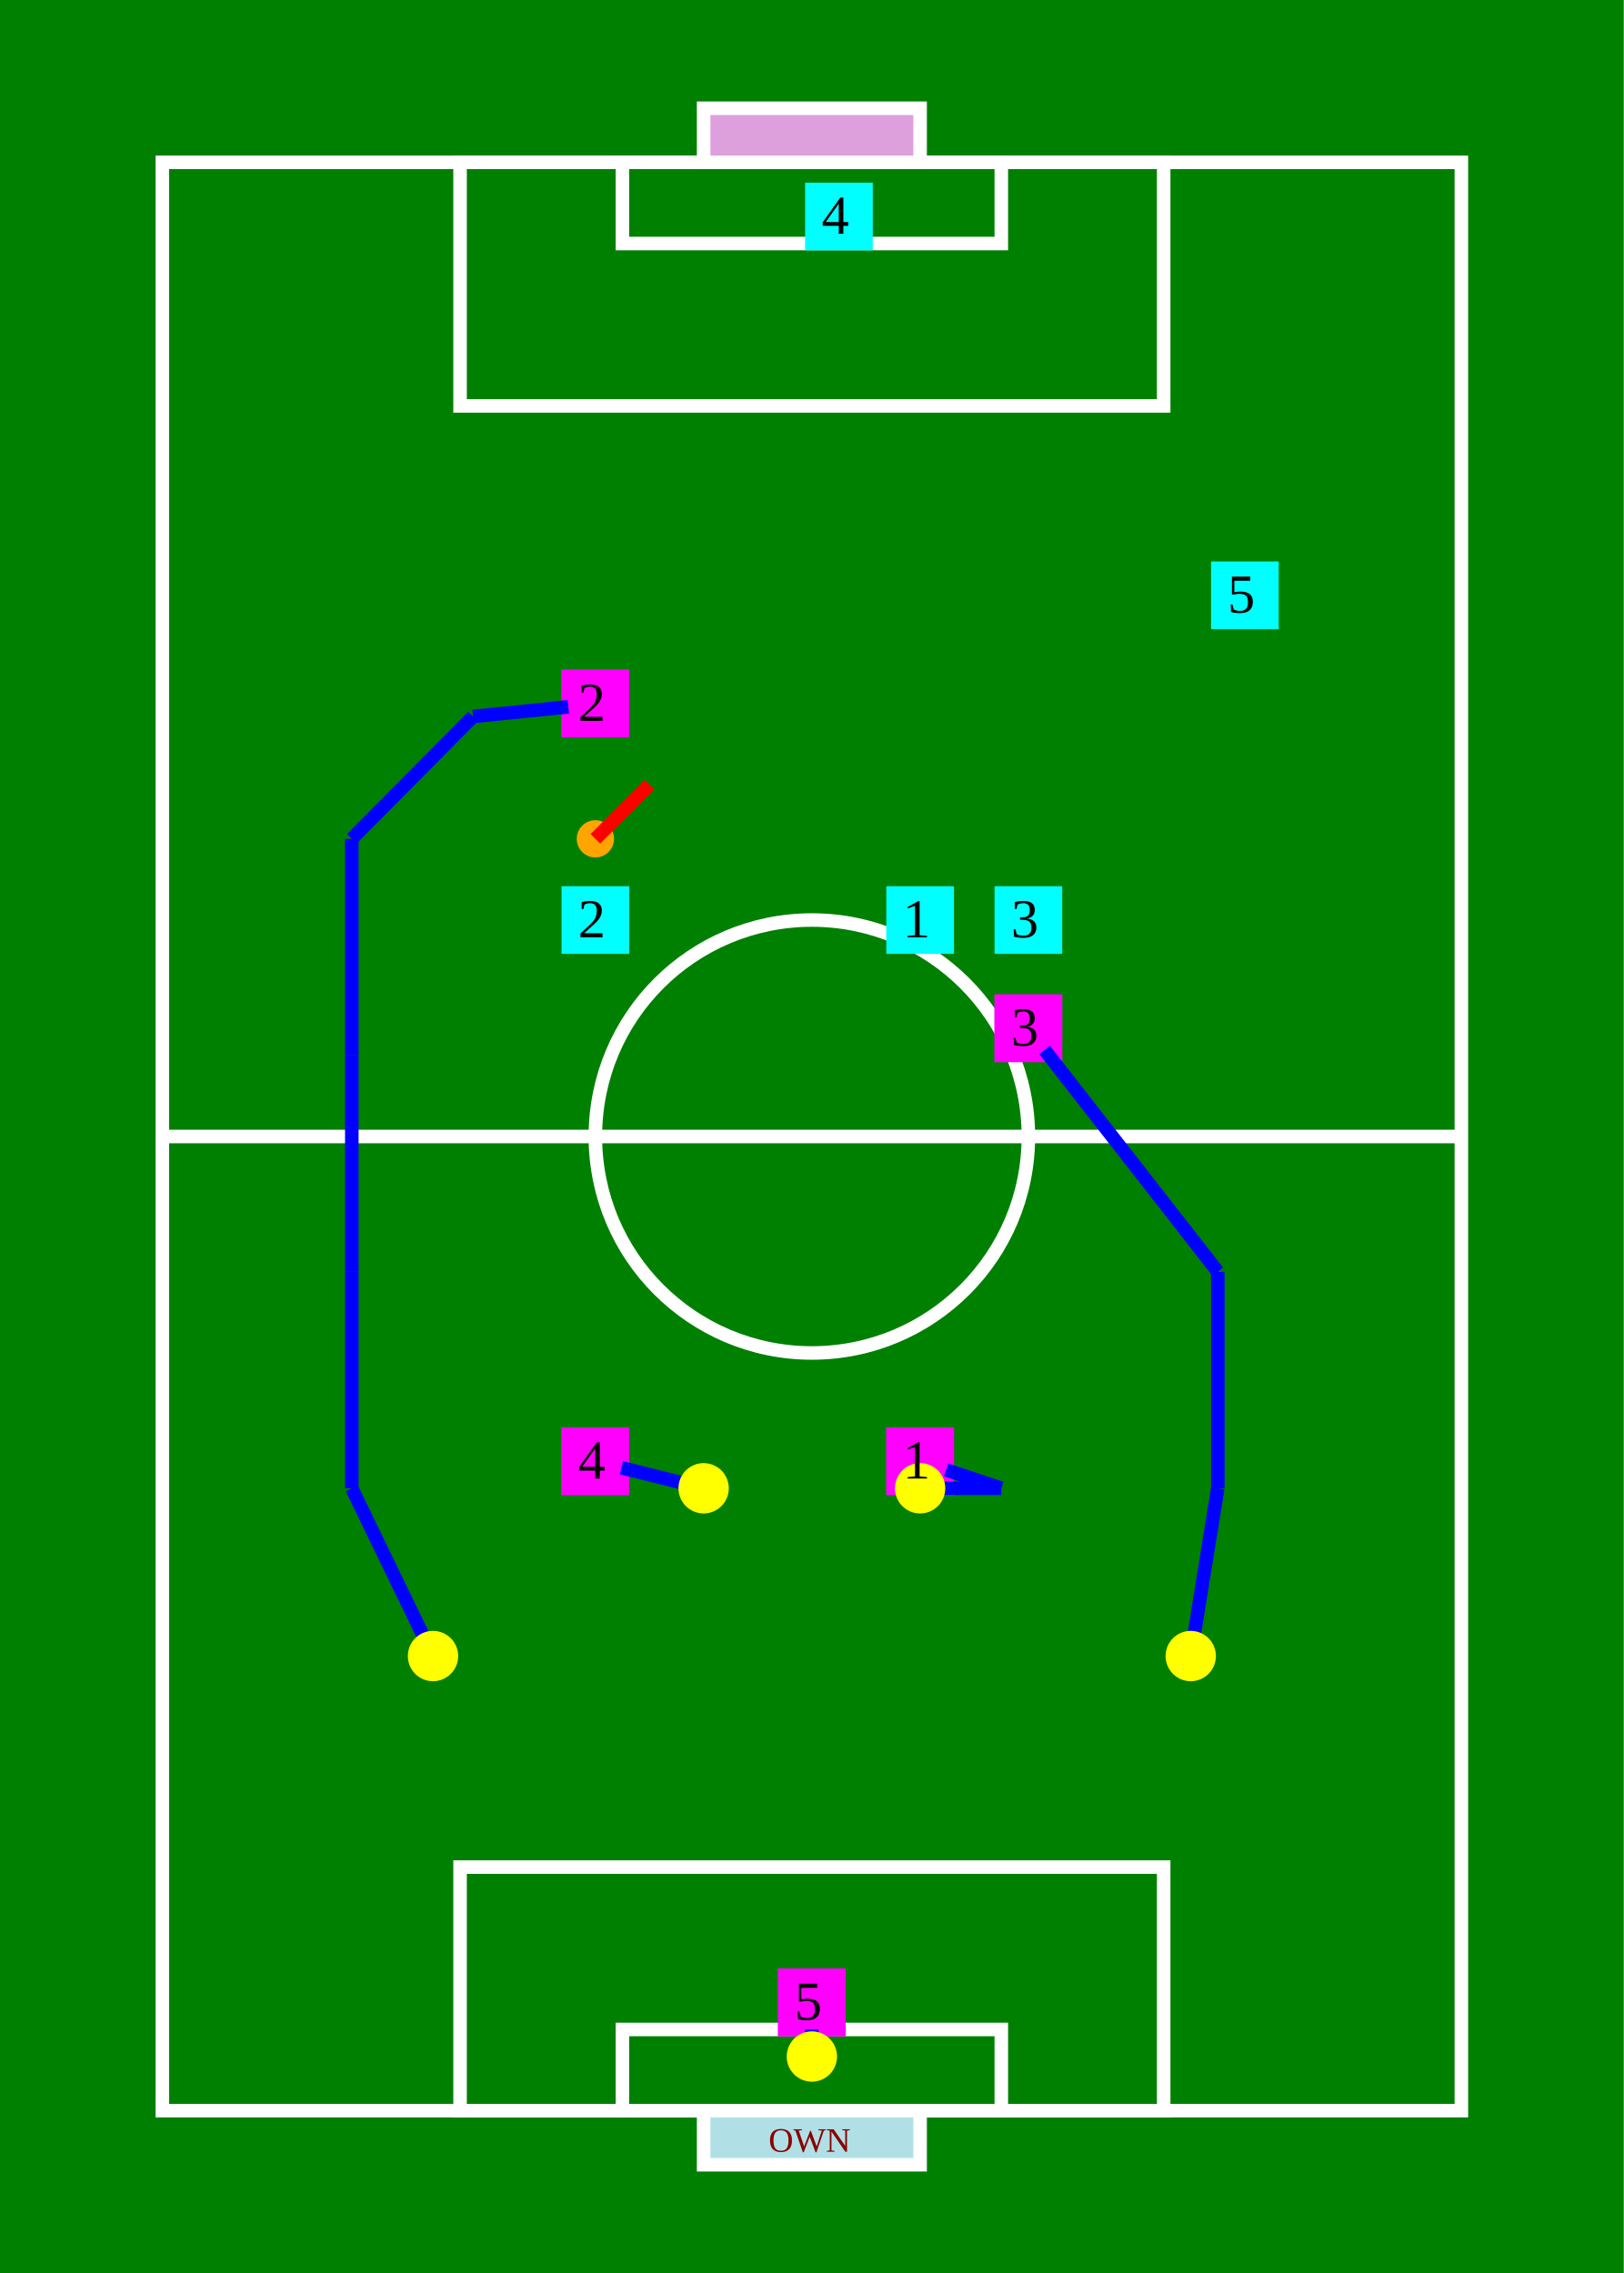
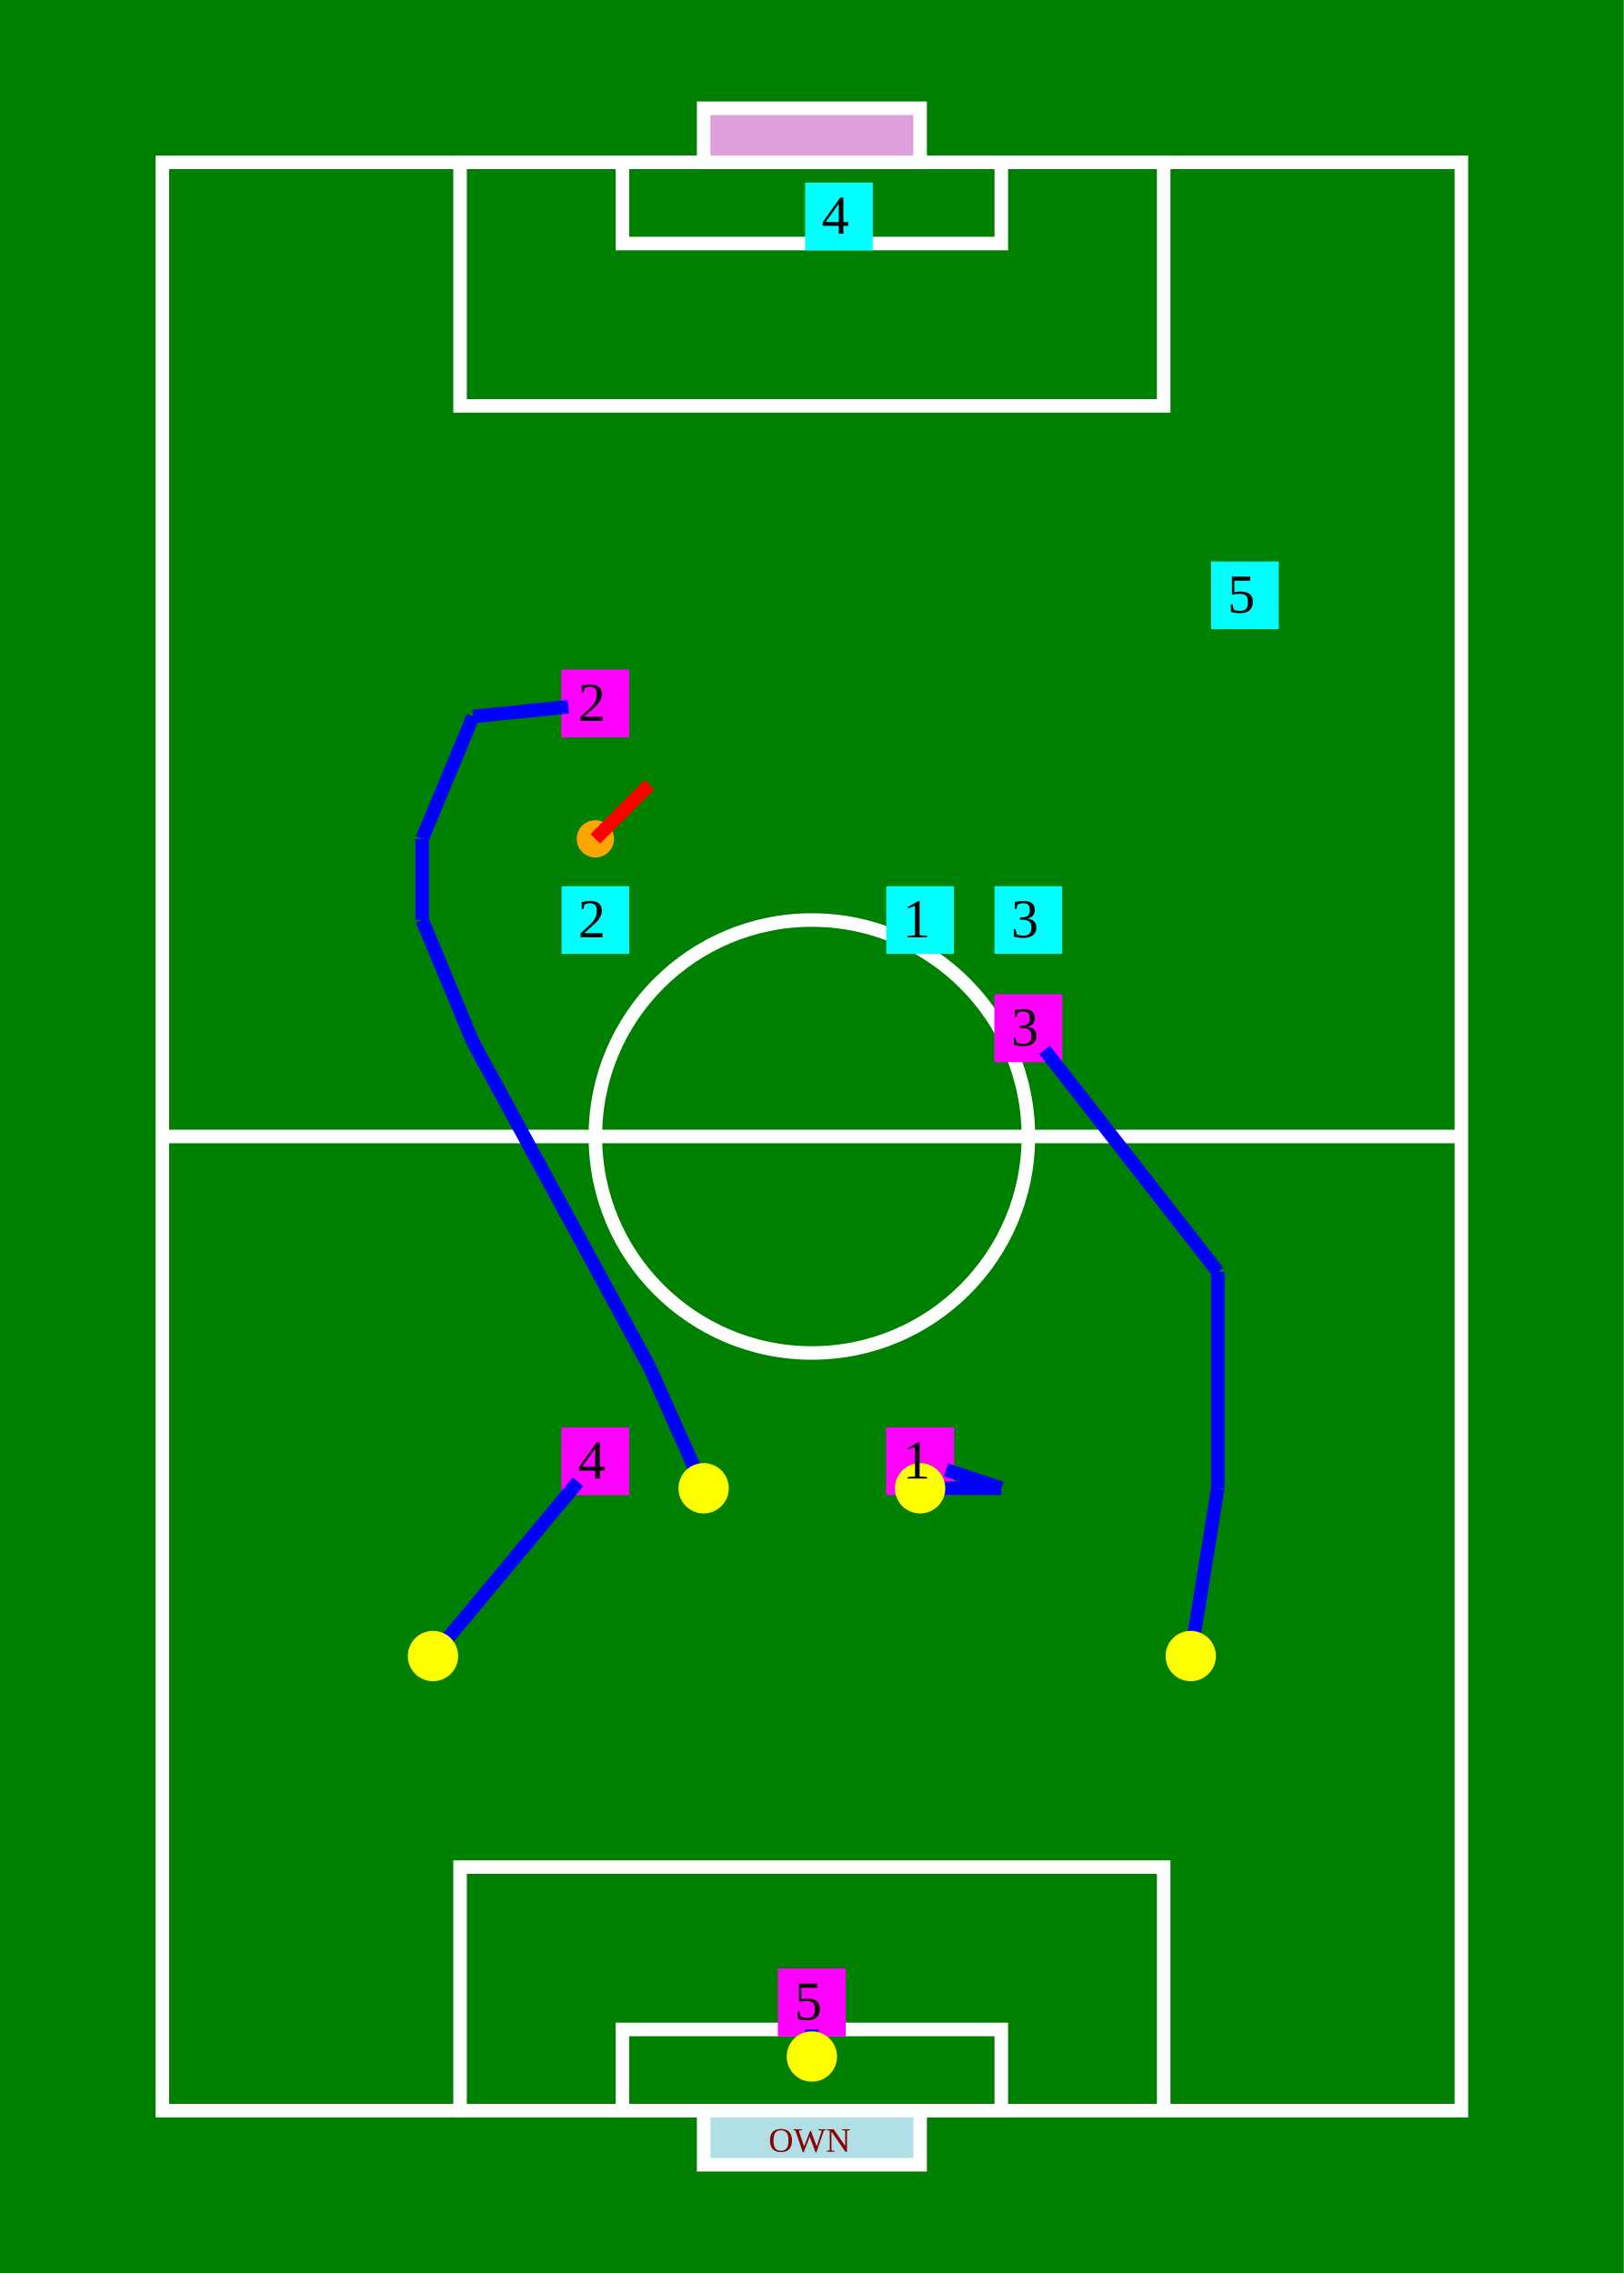
<svg xmlns="http://www.w3.org/2000/svg" width="15.00cm" height="21.00cm" version="1.1">
  <rect x="0cm" y="0cm" width="15.00cm" height="21.00cm" fill="green" stroke-width="0.02cm" />
  <rect x="1.50cm" y="1.50cm" width="12.00cm" height="18.00cm" fill="none" stroke="white" stroke-width="0.125cm" />
  <line x1="1.50cm" y1="10.50cm" x2="13.50cm" y2="10.50cm" stroke-width="0.125cm" stroke="white" />
  <circle cx="7.50cm" cy="10.50cm" r="2.00cm" fill="none" stroke="white" stroke-width="0.125cm" />
  <rect x="4.25cm" y="1.50cm" width="6.50cm" height="2.25cm" fill="green" stroke="white" stroke-width="0.125cm" />
  <rect x="4.25cm" y="17.25cm" width="6.50cm" height="2.25cm" fill="green" stroke="white" stroke-width="0.125cm" />
  <rect x="5.75cm" y="1.50cm" width="3.50cm" height="0.75cm" fill="green" stroke="white" stroke-width="0.125cm" />
  <rect x="5.75cm" y="18.75cm" width="3.50cm" height="0.75cm" fill="green" stroke="white" stroke-width="0.125cm" />
  <rect x="6.50cm" y="1.00cm" width="2.00cm" height="0.50cm" fill="plum" stroke="white" stroke-width="0.125cm" />
  <rect x="6.50cm" y="19.50cm" width="2.00cm" height="0.50cm" fill="powderblue" stroke="white" stroke-width="0.125cm" />
  <text x="7.10cm" y="19.88cm" fill="darkred">OWN</text>
  <rect x="8.25cm" y="8.25cm" width="0.50cm" height="0.50cm" fill="cyan" stroke="cyan" stroke-width="0.125cm" />
  <text x="8.34cm" y="8.66cm" font-size="large" font-weight-absolute="bold" fill="black">1</text>
  <rect x="5.25cm" y="8.25cm" width="0.50cm" height="0.50cm" fill="cyan" stroke="cyan" stroke-width="0.125cm" />
  <text x="5.34cm" y="8.66cm" font-size="large" font-weight-absolute="bold" fill="black">2</text>
  <rect x="9.25cm" y="8.25cm" width="0.50cm" height="0.50cm" fill="cyan" stroke="cyan" stroke-width="0.125cm" />
  <text x="9.34cm" y="8.66cm" font-size="large" font-weight-absolute="bold" fill="black">3</text>
  <rect x="7.50cm" y="1.75cm" width="0.50cm" height="0.50cm" fill="cyan" stroke="cyan" stroke-width="0.125cm" />
  <text x="7.59cm" y="2.16cm" font-size="large" font-weight-absolute="bold" fill="black">4</text>
  <rect x="11.25cm" y="5.25cm" width="0.50cm" height="0.50cm" fill="cyan" stroke="cyan" stroke-width="0.125cm" />
  <text x="11.34cm" y="5.66cm" font-size="large" font-weight-absolute="bold" fill="black">5</text>
  <rect x="8.25cm" y="13.25cm" width="0.50cm" height="0.50cm" fill="magenta" stroke="magenta" stroke-width="0.125cm" />
  <rect x="5.25cm" y="6.25cm" width="0.50cm" height="0.50cm" fill="magenta" stroke="magenta" stroke-width="0.125cm" />
  <rect x="9.25cm" y="9.25cm" width="0.50cm" height="0.50cm" fill="magenta" stroke="magenta" stroke-width="0.125cm" />
  <rect x="5.25cm" y="13.25cm" width="0.50cm" height="0.50cm" fill="magenta" stroke="magenta" stroke-width="0.125cm" />
  <rect x="7.25cm" y="18.25cm" width="0.50cm" height="0.50cm" fill="magenta" stroke="magenta" stroke-width="0.125cm" />
  <rect x="8.25cm" y="13.25cm" width="0.50cm" height="0.50cm" fill="magenta" stroke="magenta" stroke-width="0.125cm" />
  <line x1="8.74cm" y1="13.58cm" x2="9.25cm" y2="13.75cm" stroke-width="0.125cm" stroke="blue" />
  <line x1="9.25cm" y1="13.75cm" x2="8.50cm" y2="13.75cm" stroke-width="0.125cm" stroke="blue" />
  <circle cx="8.50cm" cy="13.75cm" r="0.17cm" fill="yellow" stroke="yellow" stroke-width="0.125cm" />
  <rect x="5.25cm" y="6.25cm" width="0.50cm" height="0.50cm" fill="magenta" stroke="magenta" stroke-width="0.125cm" />
  <line x1="5.25cm" y1="6.53cm" x2="4.37cm" y2="6.62cm" stroke-width="0.125cm" stroke="blue" />
-   <line x1="4.37cm" y1="6.62cm" x2="3.25cm" y2="7.75cm" stroke-width="0.125cm" stroke="blue" />
-   <line x1="3.25cm" y1="7.75cm" x2="3.25cm" y2="9.75cm" stroke-width="0.125cm" stroke="blue" />
-   <line x1="3.25cm" y1="9.75cm" x2="3.25cm" y2="11.75cm" stroke-width="0.125cm" stroke="blue" />
-   <line x1="3.25cm" y1="11.75cm" x2="3.25cm" y2="13.75cm" stroke-width="0.125cm" stroke="blue" />
-   <line x1="3.25cm" y1="13.75cm" x2="4.00cm" y2="15.30cm" stroke-width="0.125cm" stroke="blue" />
-   <circle cx="4.00cm" cy="15.30cm" r="0.17cm" fill="yellow" stroke="yellow" stroke-width="0.125cm" />
+   <line x1="4.37cm" y1="6.62cm" x2="3.90cm" y2="7.75cm" stroke-width="0.125cm" stroke="blue" />
+   <line x1="3.90cm" y1="7.75cm" x2="3.90cm" y2="8.50cm" stroke-width="0.125cm" stroke="blue" />
+   <line x1="3.90cm" y1="8.50cm" x2="4.37cm" y2="9.63cm" stroke-width="0.125cm" stroke="blue" />
+   <line x1="4.37cm" y1="9.63cm" x2="6.00cm" y2="12.63cm" stroke-width="0.125cm" stroke="blue" />
+   <line x1="6.00cm" y1="12.63cm" x2="6.50cm" y2="13.75cm" stroke-width="0.125cm" stroke="blue" />
+   <circle cx="6.50cm" cy="13.75cm" r="0.17cm" fill="yellow" stroke="yellow" stroke-width="0.125cm" />
  <rect x="9.25cm" y="9.25cm" width="0.50cm" height="0.50cm" fill="magenta" stroke="magenta" stroke-width="0.125cm" />
  <line x1="9.65cm" y1="9.70cm" x2="11.25cm" y2="11.75cm" stroke-width="0.125cm" stroke="blue" />
  <line x1="11.25cm" y1="11.75cm" x2="11.25cm" y2="13.75cm" stroke-width="0.125cm" stroke="blue" />
  <line x1="11.25cm" y1="13.75cm" x2="11.00cm" y2="15.30cm" stroke-width="0.125cm" stroke="blue" />
  <circle cx="11.00cm" cy="15.30cm" r="0.17cm" fill="yellow" stroke="yellow" stroke-width="0.125cm" />
  <rect x="5.25cm" y="13.25cm" width="0.50cm" height="0.50cm" fill="magenta" stroke="magenta" stroke-width="0.125cm" />
-   <line x1="5.74cm" y1="13.56cm" x2="6.50cm" y2="13.75cm" stroke-width="0.125cm" stroke="blue" />
-   <circle cx="6.50cm" cy="13.75cm" r="0.17cm" fill="yellow" stroke="yellow" stroke-width="0.125cm" />
+   <line x1="5.34cm" y1="13.69cm" x2="4.00cm" y2="15.30cm" stroke-width="0.125cm" stroke="blue" />
+   <circle cx="4.00cm" cy="15.30cm" r="0.17cm" fill="yellow" stroke="yellow" stroke-width="0.125cm" />
  <rect x="7.25cm" y="18.25cm" width="0.50cm" height="0.50cm" fill="magenta" stroke="magenta" stroke-width="0.125cm" />
  <line x1="7.50cm" y1="18.75cm" x2="7.50cm" y2="19.00cm" stroke-width="0.125cm" stroke="blue" />
  <circle cx="7.50cm" cy="19.00cm" r="0.17cm" fill="yellow" stroke="yellow" stroke-width="0.125cm" />
  <text x="8.34cm" y="13.66cm" font-size="large" font-weight-absolute="bold" fill="black">1</text>
  <text x="5.34cm" y="6.66cm" font-size="large" font-weight-absolute="bold" fill="black">2</text>
  <text x="9.34cm" y="9.66cm" font-size="large" font-weight-absolute="bold" fill="black">3</text>
  <text x="5.34cm" y="13.66cm" font-size="large" font-weight-absolute="bold" fill="black">4</text>
  <text x="7.34cm" y="18.66cm" font-size="large" font-weight-absolute="bold" fill="black">5</text>
  <circle cx="5.50cm" cy="7.75cm" r="0.11cm" fill="orange" stroke="orange" stroke-width="0.125cm" />
  <line x1="5.50cm" y1="7.75cm" x2="6.00cm" y2="7.25cm" stroke-width="0.125cm" stroke="red" />
</svg>
